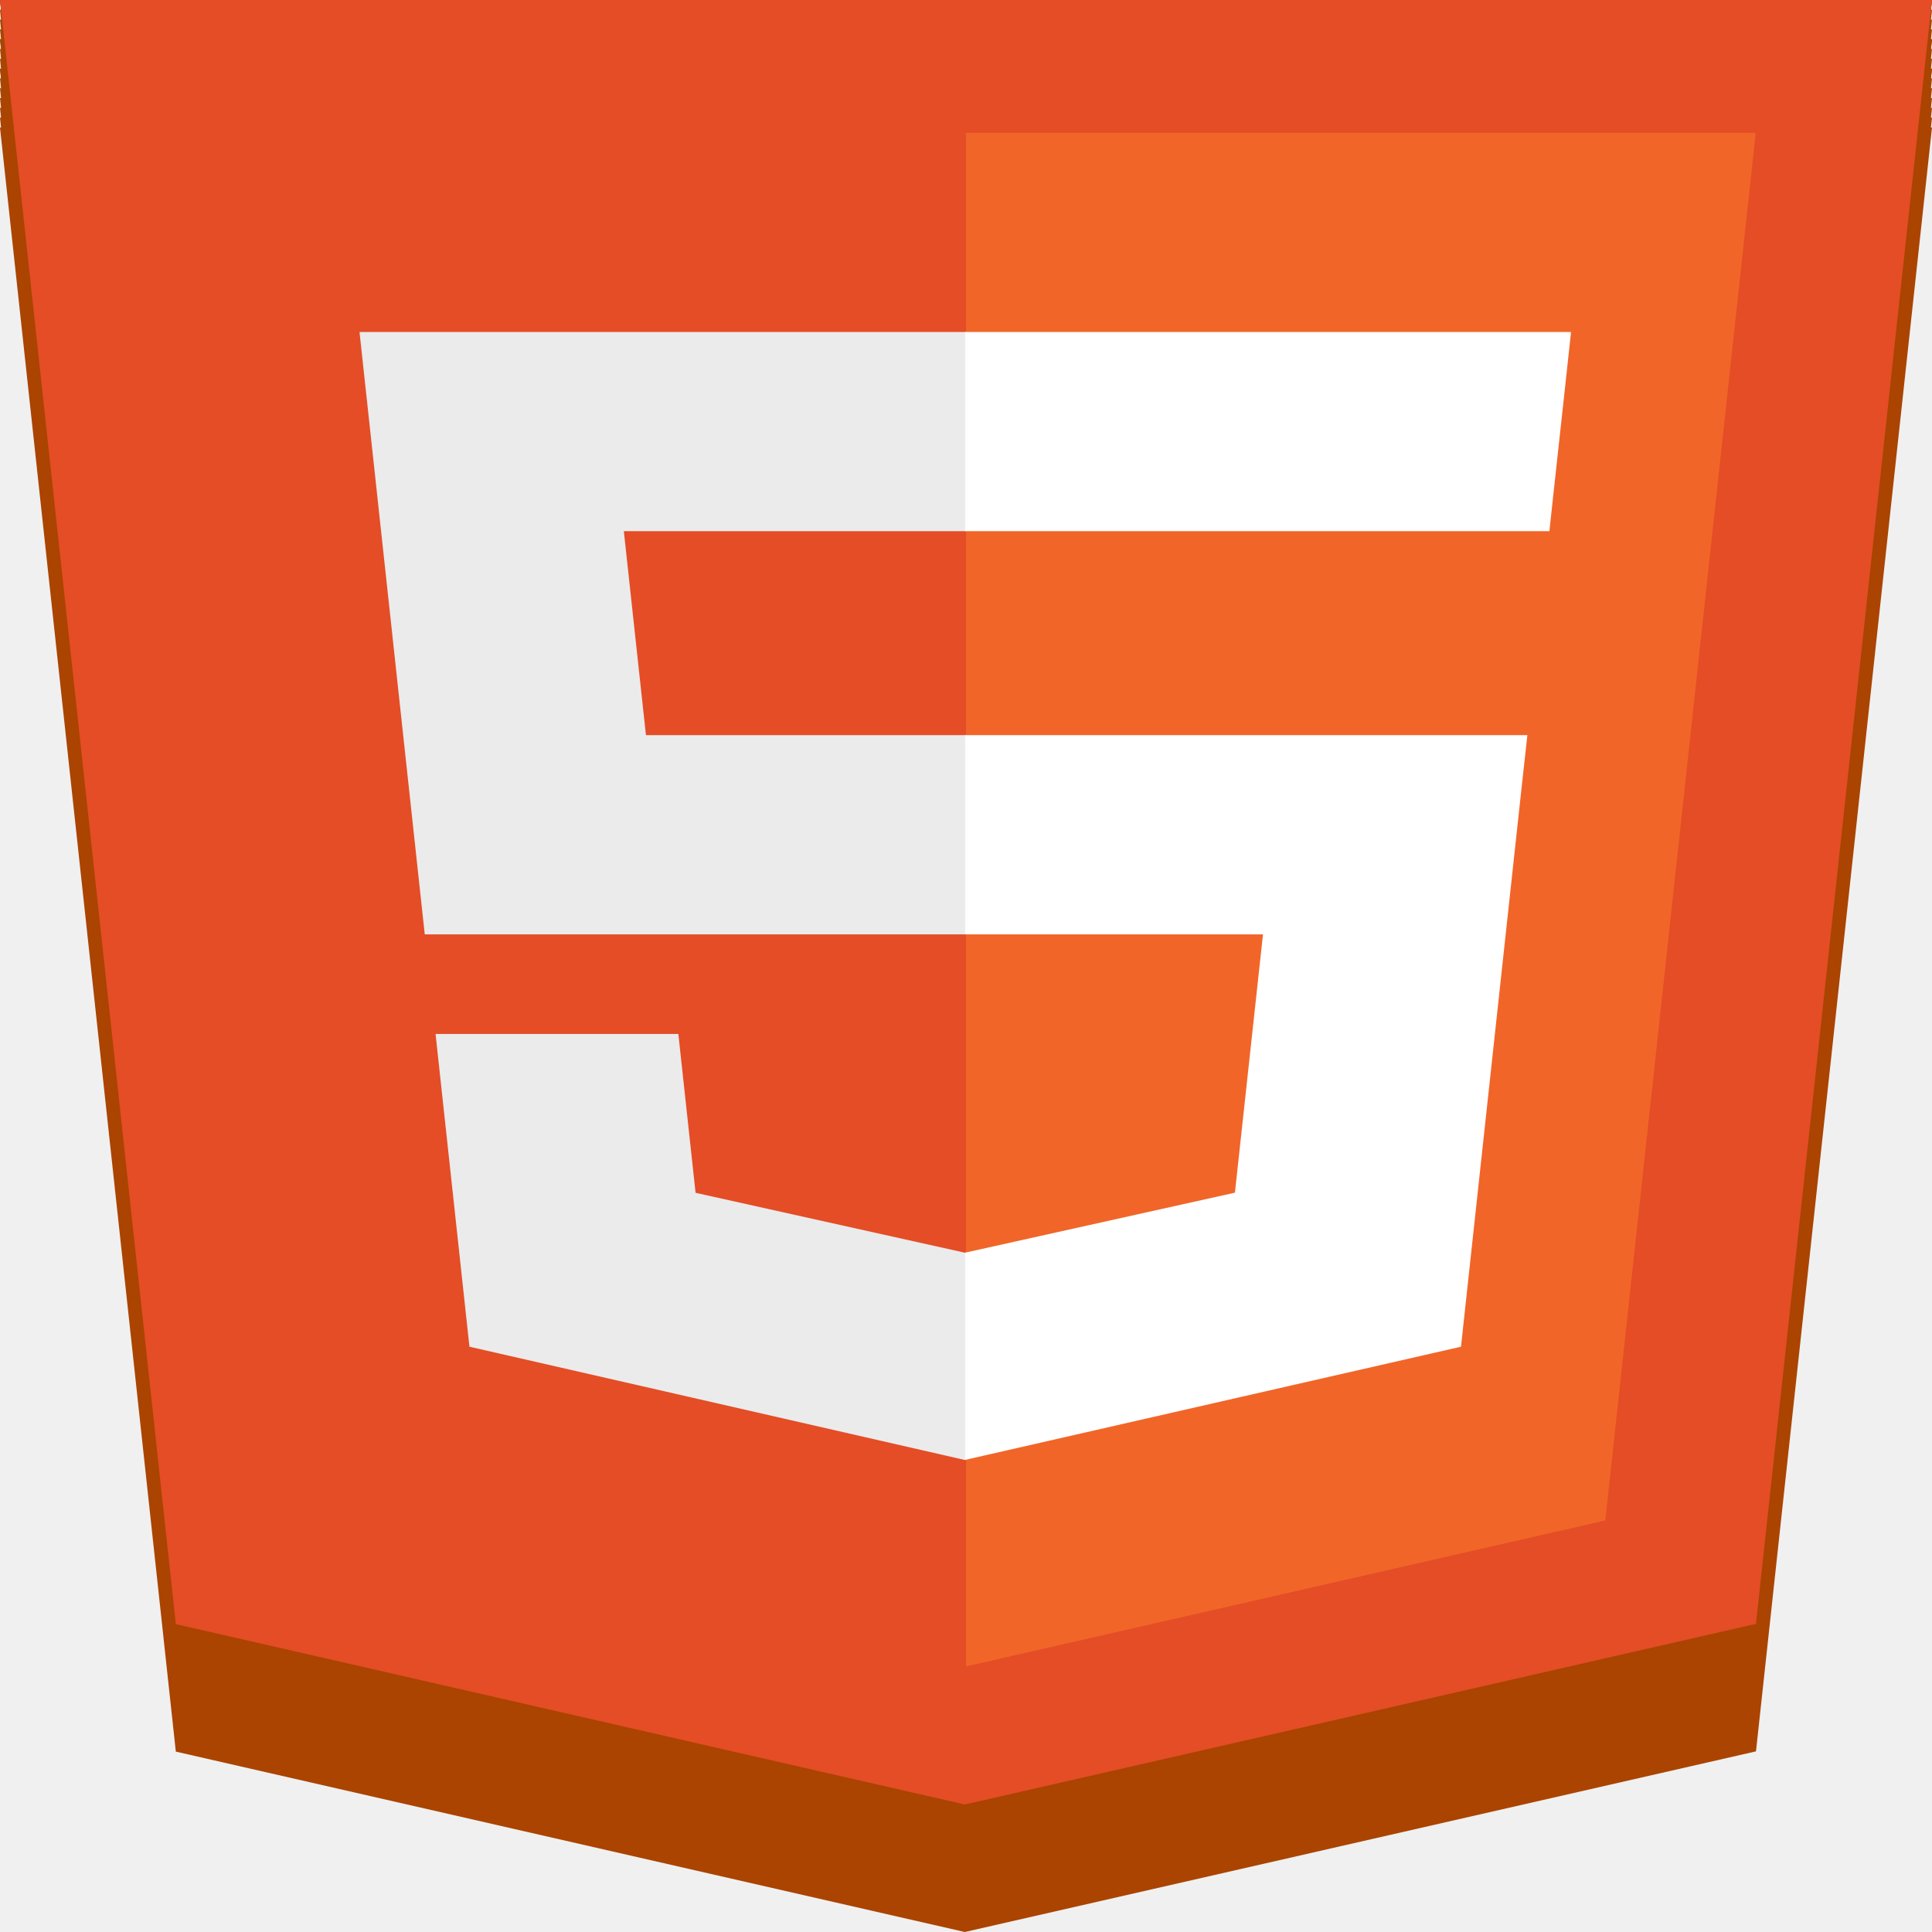
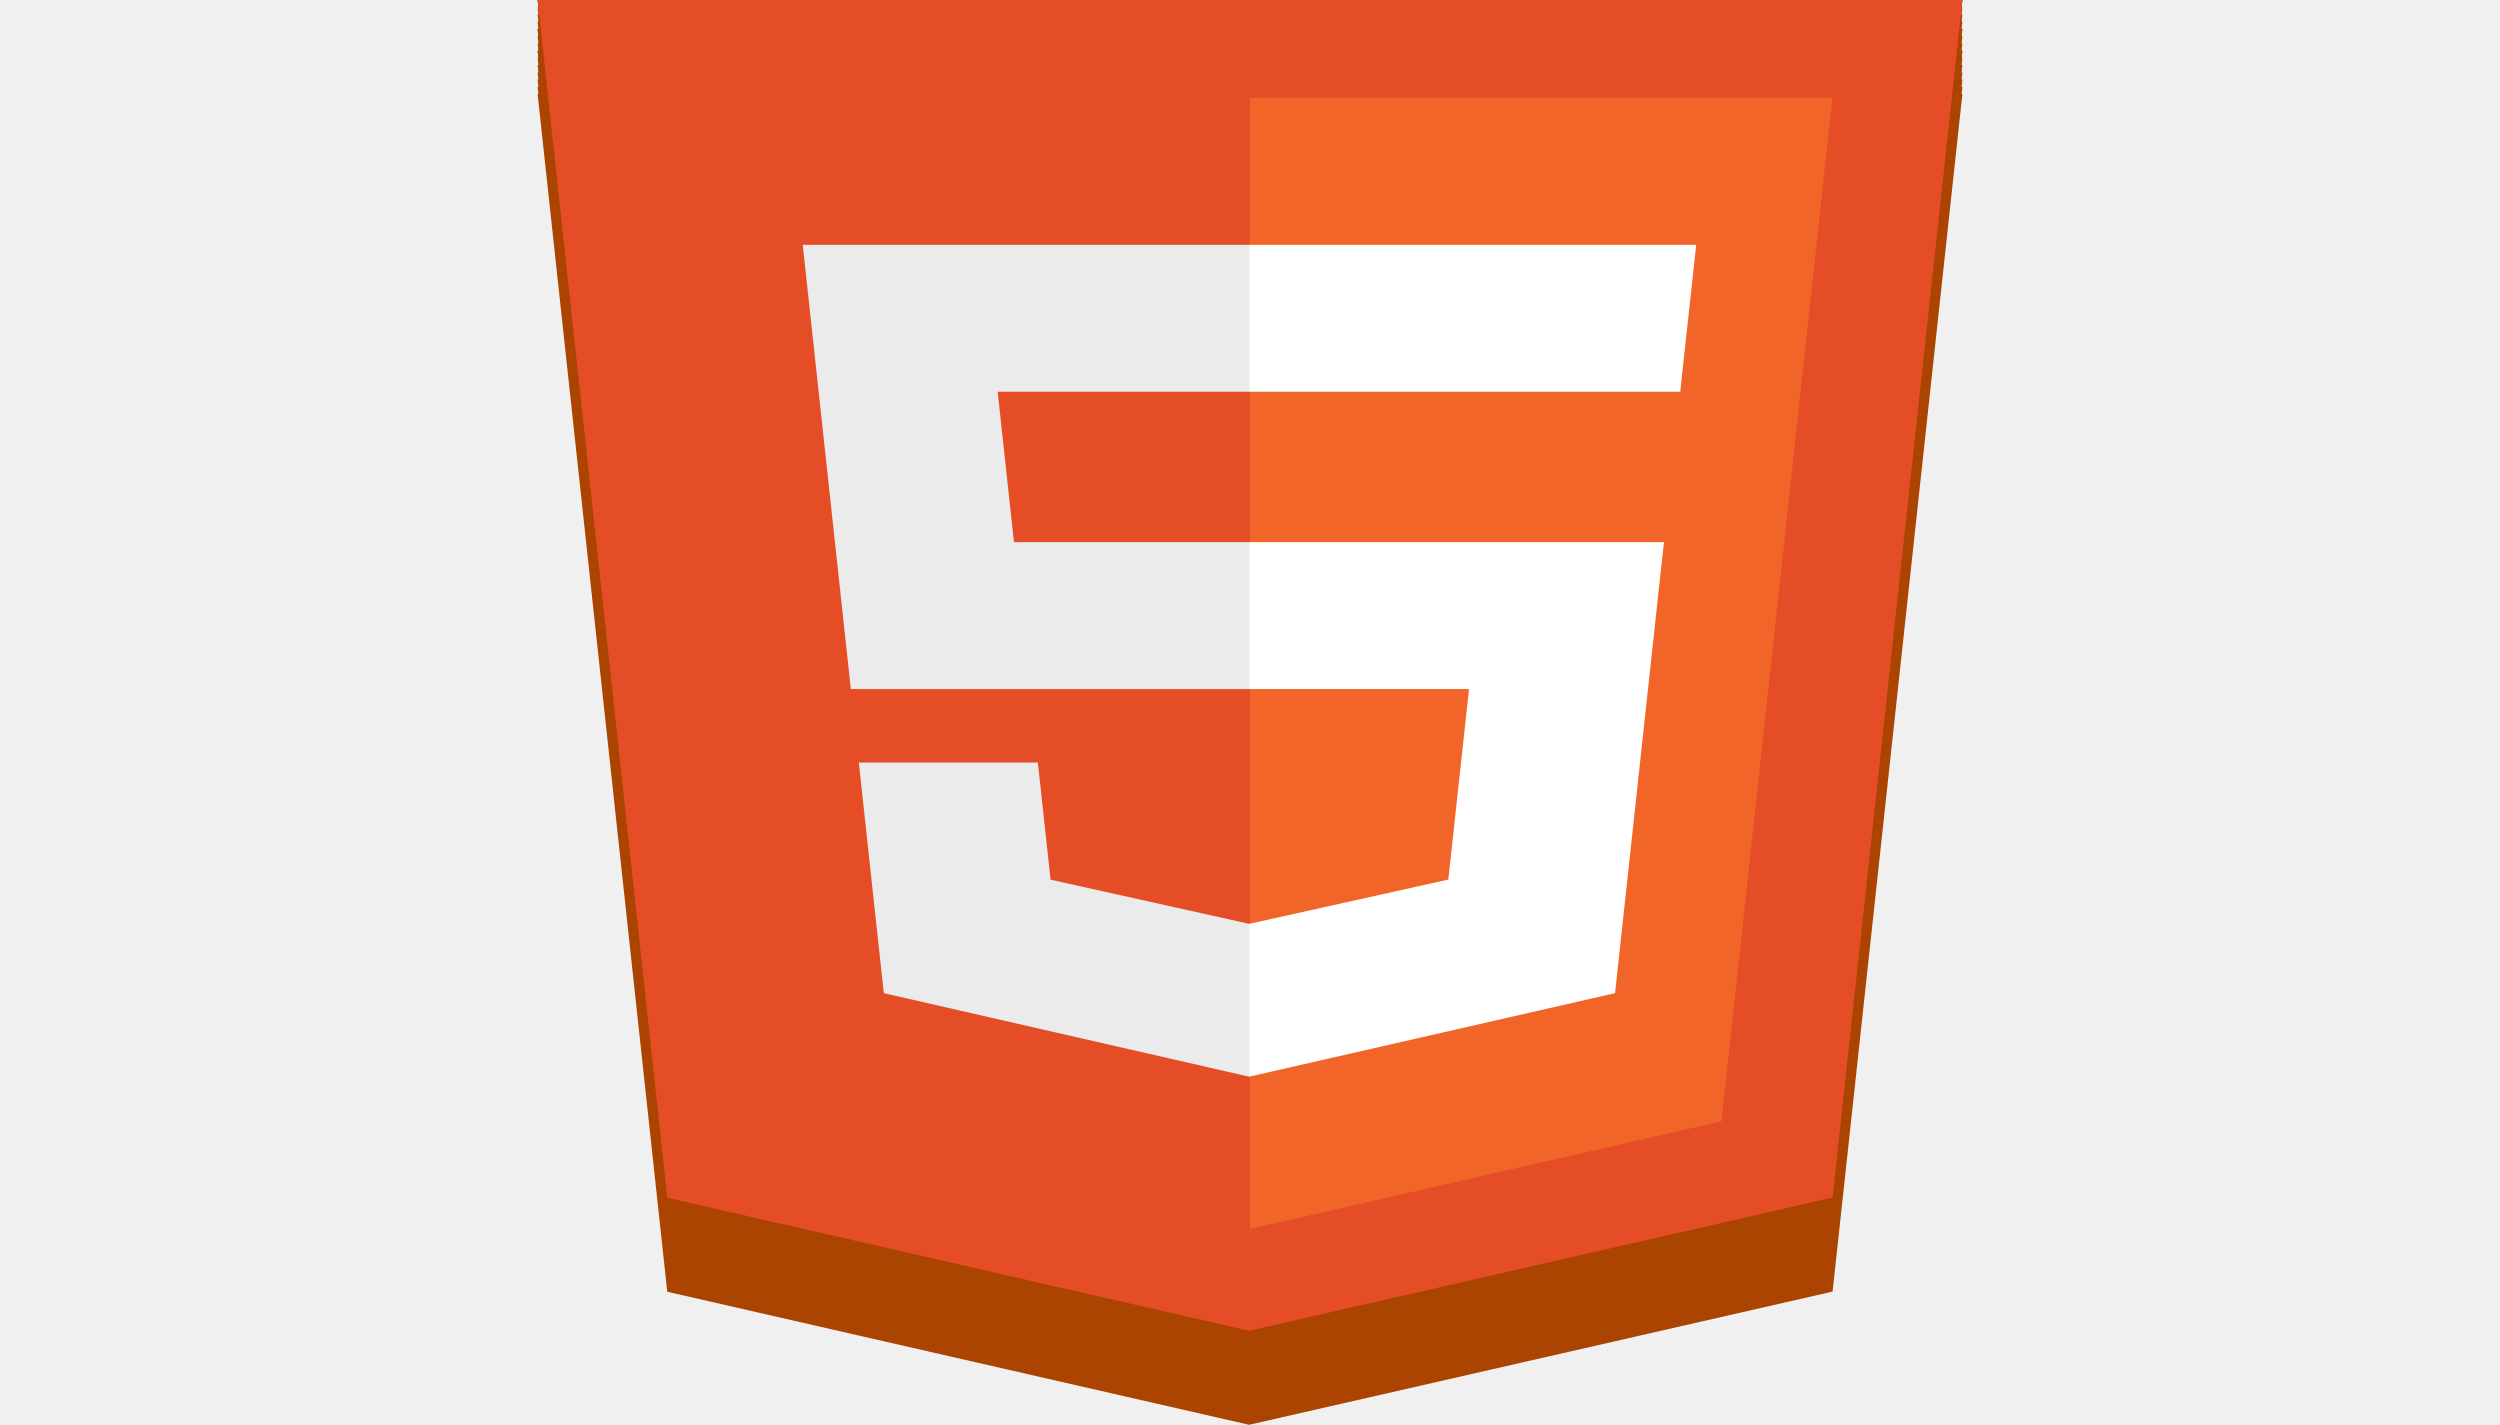
- <svg xmlns="http://www.w3.org/2000/svg" version="1.1" id="svg2" height="512" width="512">
+ <svg xmlns="http://www.w3.org/2000/svg" version="1.1" id="svg2" height="485" width="851">
  <defs id="defs4">
    </defs>
-   <g id="layer1" transform="translate(0,-540.3622)">
+   <g id="layer1" transform="translate(0,-567.3622)">
    <g id="g3053" transform="matrix(2.218669,0,0,2.218669,257.8571,793.4286)" style="fill:#ffffff;stroke:none" />
    <g id="g4011" transform="matrix(6.939124,0,0,6.939124,256.1405,791.4224)" style="fill:#ffffff;stroke:none" />
-     <g transform="translate(0,540.3622)" id="g3112">
+     <g transform="matrix(0.9472656,0,0,0.9472656,183,567.3622)" id="g3112">
      <g id="g4243" transform="matrix(1.411503,0,0,1.299525,0,-22.1047)">
        <g style="fill:#aa4400" id="g3343">
          <g style="fill:#aa4400" id="g2838" transform="matrix(1,0,0,0.8945262,-74.633,-46.99739)">
-             <polygon id="polygon6" points="74.633,100.62 437.367,100.62 404.321,470.819 255.778,512 107.644,470.877 " style="fill:#aa4400" />
+             <polygon id="polygon6" points="255.778,512 107.644,470.877 74.633,100.62 437.367,100.62 404.321,470.819 " style="fill:#aa4400" />
            <polygon id="polygon8" points="256,480.523 376.03,447.246 404.27,130.894 256,130.894 " style="fill:#aa4400" />
-             <polygon id="polygon10" points="142.132,176.305 143.219,188.488 154.38,313.627 256,313.627 256,268.217 195.91,268.217 191.76,221.716 256,221.716 256,176.305 255.843,176.305 " style="fill:#aa4400" />
-             <polygon id="polygon12" points="256,386.153 255.801,386.206 205.227,372.55 201.994,336.333 177.419,336.333 156.409,336.333 162.771,407.634 255.791,433.457 256,433.399 " style="fill:#aa4400" />
-             <polygon id="polygon22" points="306.49,372.521 255.843,386.191 255.843,433.435 348.937,407.634 349.62,399.962 360.291,280.411 361.399,268.217 349.162,268.217 255.843,268.217 255.843,313.627 311.761,313.627 " style="fill:#aa4400" />
-             <polygon id="polygon24" points="365.531,221.716 366.442,211.509 368.511,188.488 369.597,176.305 255.843,176.305 255.843,204.509 255.843,221.605 255.843,221.716 365.385,221.716 365.385,221.716 " style="fill:#aa4400" />
+             <polygon id="polygon10" points="256,176.305 255.843,176.305 142.132,176.305 143.219,188.488 154.38,313.627 256,313.627 256,268.217 195.91,268.217 191.76,221.716 256,221.716 " style="fill:#aa4400" />
+             <polygon id="polygon12" points="256,433.399 256,386.153 255.801,386.206 205.227,372.55 201.994,336.333 177.419,336.333 156.409,336.333 162.771,407.634 255.791,433.457 " style="fill:#aa4400" />
+             <polygon id="polygon22" points="255.843,268.217 255.843,313.627 311.761,313.627 306.49,372.521 255.843,386.191 255.843,433.435 348.937,407.634 349.62,399.962 360.291,280.411 361.399,268.217 349.162,268.217 " style="fill:#aa4400" />
+             <polygon id="polygon24" points="365.385,221.716 365.385,221.716 365.531,221.716 366.442,211.509 368.511,188.488 369.597,176.305 255.843,176.305 255.843,204.509 255.843,221.605 255.843,221.716 " style="fill:#aa4400" />
          </g>
          <g style="fill:#aa4400" transform="matrix(1,0,0,0.8945262,-74.633,-48.99739)" id="g2846">
-             <polygon style="fill:#aa4400" points="437.367,100.62 404.321,470.819 255.778,512 107.644,470.877 74.633,100.62 " id="polygon2848" />
+             <polygon style="fill:#aa4400" points="107.644,470.877 74.633,100.62 437.367,100.62 404.321,470.819 255.778,512 " id="polygon2848" />
            <polygon style="fill:#aa4400" points="376.03,447.246 404.27,130.894 256,130.894 256,480.523 " id="polygon2850" />
-             <polygon style="fill:#aa4400" points="143.219,188.488 154.38,313.627 256,313.627 256,268.217 195.91,268.217 191.76,221.716 256,221.716 256,176.305 255.843,176.305 142.132,176.305 " id="polygon2852" />
-             <polygon style="fill:#aa4400" points="255.801,386.206 205.227,372.55 201.994,336.333 177.419,336.333 156.409,336.333 162.771,407.634 255.791,433.457 256,433.399 256,386.153 " id="polygon2854" />
-             <polygon style="fill:#aa4400" points="255.843,386.191 255.843,433.435 348.937,407.634 349.62,399.962 360.291,280.411 361.399,268.217 349.162,268.217 255.843,268.217 255.843,313.627 311.761,313.627 306.49,372.521 " id="polygon2856" />
-             <polygon style="fill:#aa4400" points="366.442,211.509 368.511,188.488 369.597,176.305 255.843,176.305 255.843,204.509 255.843,221.605 255.843,221.716 365.385,221.716 365.385,221.716 365.531,221.716 " id="polygon2858" />
+             <polygon style="fill:#aa4400" points="255.843,176.305 142.132,176.305 143.219,188.488 154.38,313.627 256,313.627 256,268.217 195.91,268.217 191.76,221.716 256,221.716 256,176.305 " id="polygon2852" />
+             <polygon style="fill:#aa4400" points="256,386.153 255.801,386.206 205.227,372.55 201.994,336.333 177.419,336.333 156.409,336.333 162.771,407.634 255.791,433.457 256,433.399 " id="polygon2854" />
+             <polygon style="fill:#aa4400" points="255.843,313.627 311.761,313.627 306.49,372.521 255.843,386.191 255.843,433.435 348.937,407.634 349.62,399.962 360.291,280.411 361.399,268.217 349.162,268.217 255.843,268.217 " id="polygon2856" />
+             <polygon style="fill:#aa4400" points="365.385,221.716 365.531,221.716 366.442,211.509 368.511,188.488 369.597,176.305 255.843,176.305 255.843,204.509 255.843,221.605 255.843,221.716 365.385,221.716 " id="polygon2858" />
          </g>
          <g style="fill:#aa4400" id="g2860" transform="matrix(1,0,0,0.8945262,-74.633,-50.99739)">
-             <polygon id="polygon2862" points="404.321,470.819 255.778,512 107.644,470.877 74.633,100.62 437.367,100.62 " style="fill:#aa4400" />
+             <polygon id="polygon2862" points="74.633,100.62 437.367,100.62 404.321,470.819 255.778,512 107.644,470.877 " style="fill:#aa4400" />
            <polygon id="polygon2864" points="404.27,130.894 256,130.894 256,480.523 376.03,447.246 " style="fill:#aa4400" />
-             <polygon id="polygon2866" points="154.38,313.627 256,313.627 256,268.217 195.91,268.217 191.76,221.716 256,221.716 256,176.305 255.843,176.305 142.132,176.305 143.219,188.488 " style="fill:#aa4400" />
-             <polygon id="polygon2868" points="205.227,372.55 201.994,336.333 177.419,336.333 156.409,336.333 162.771,407.634 255.791,433.457 256,433.399 256,386.153 255.801,386.206 " style="fill:#aa4400" />
-             <polygon id="polygon2870" points="255.843,433.435 348.937,407.634 349.62,399.962 360.291,280.411 361.399,268.217 349.162,268.217 255.843,268.217 255.843,313.627 311.761,313.627 306.49,372.521 255.843,386.191 " style="fill:#aa4400" />
-             <polygon id="polygon2872" points="368.511,188.488 369.597,176.305 255.843,176.305 255.843,204.509 255.843,221.605 255.843,221.716 365.385,221.716 365.385,221.716 365.531,221.716 366.442,211.509 " style="fill:#aa4400" />
+             <polygon id="polygon2866" points="142.132,176.305 143.219,188.488 154.38,313.627 256,313.627 256,268.217 195.91,268.217 191.76,221.716 256,221.716 256,176.305 255.843,176.305 " style="fill:#aa4400" />
+             <polygon id="polygon2868" points="255.801,386.206 205.227,372.55 201.994,336.333 177.419,336.333 156.409,336.333 162.771,407.634 255.791,433.457 256,433.399 256,386.153 " style="fill:#aa4400" />
+             <polygon id="polygon2870" points="311.761,313.627 306.49,372.521 255.843,386.191 255.843,433.435 348.937,407.634 349.62,399.962 360.291,280.411 361.399,268.217 349.162,268.217 255.843,268.217 255.843,313.627 " style="fill:#aa4400" />
+             <polygon id="polygon2872" points="365.531,221.716 366.442,211.509 368.511,188.488 369.597,176.305 255.843,176.305 255.843,204.509 255.843,221.605 255.843,221.716 365.385,221.716 365.385,221.716 " style="fill:#aa4400" />
          </g>
          <g style="fill:#aa4400" transform="matrix(1,0,0,0.8945262,-74.633,-52.99739)" id="g2874">
-             <polygon style="fill:#aa4400" points="255.778,512 107.644,470.877 74.633,100.62 437.367,100.62 404.321,470.819 " id="polygon2876" />
+             <polygon style="fill:#aa4400" points="437.367,100.62 404.321,470.819 255.778,512 107.644,470.877 74.633,100.62 " id="polygon2876" />
            <polygon style="fill:#aa4400" points="256,130.894 256,480.523 376.03,447.246 404.27,130.894 " id="polygon2878" />
-             <polygon style="fill:#aa4400" points="256,313.627 256,268.217 195.91,268.217 191.76,221.716 256,221.716 256,176.305 255.843,176.305 142.132,176.305 143.219,188.488 154.38,313.627 " id="polygon2880" />
-             <polygon style="fill:#aa4400" points="201.994,336.333 177.419,336.333 156.409,336.333 162.771,407.634 255.791,433.457 256,433.399 256,386.153 255.801,386.206 205.227,372.55 " id="polygon2882" />
-             <polygon style="fill:#aa4400" points="348.937,407.634 349.62,399.962 360.291,280.411 361.399,268.217 349.162,268.217 255.843,268.217 255.843,313.627 311.761,313.627 306.49,372.521 255.843,386.191 255.843,433.435 " id="polygon2884" />
-             <polygon style="fill:#aa4400" points="369.597,176.305 255.843,176.305 255.843,204.509 255.843,221.605 255.843,221.716 365.385,221.716 365.385,221.716 365.531,221.716 366.442,211.509 368.511,188.488 " id="polygon2886" />
+             <polygon style="fill:#aa4400" points="143.219,188.488 154.38,313.627 256,313.627 256,268.217 195.91,268.217 191.76,221.716 256,221.716 256,176.305 255.843,176.305 142.132,176.305 " id="polygon2880" />
+             <polygon style="fill:#aa4400" points="205.227,372.55 201.994,336.333 177.419,336.333 156.409,336.333 162.771,407.634 255.791,433.457 256,433.399 256,386.153 255.801,386.206 " id="polygon2882" />
+             <polygon style="fill:#aa4400" points="306.49,372.521 255.843,386.191 255.843,433.435 348.937,407.634 349.62,399.962 360.291,280.411 361.399,268.217 349.162,268.217 255.843,268.217 255.843,313.627 311.761,313.627 " id="polygon2884" />
+             <polygon style="fill:#aa4400" points="366.442,211.509 368.511,188.488 369.597,176.305 255.843,176.305 255.843,204.509 255.843,221.605 255.843,221.716 365.385,221.716 365.385,221.716 365.531,221.716 " id="polygon2886" />
          </g>
          <g style="fill:#aa4400" id="g2888" transform="matrix(1,0,0,0.8945262,-74.633,-54.99739)">
-             <polygon id="polygon2890" points="107.644,470.877 74.633,100.62 437.367,100.62 404.321,470.819 255.778,512 " style="fill:#aa4400" />
+             <polygon id="polygon2890" points="404.321,470.819 255.778,512 107.644,470.877 74.633,100.62 437.367,100.62 " style="fill:#aa4400" />
            <polygon id="polygon2892" points="256,480.523 376.03,447.246 404.27,130.894 256,130.894 " style="fill:#aa4400" />
-             <polygon id="polygon2894" points="256,268.217 195.91,268.217 191.76,221.716 256,221.716 256,176.305 255.843,176.305 142.132,176.305 143.219,188.488 154.38,313.627 256,313.627 " style="fill:#aa4400" />
-             <polygon id="polygon2896" points="177.419,336.333 156.409,336.333 162.771,407.634 255.791,433.457 256,433.399 256,386.153 255.801,386.206 205.227,372.55 201.994,336.333 " style="fill:#aa4400" />
-             <polygon id="polygon2898" points="349.62,399.962 360.291,280.411 361.399,268.217 349.162,268.217 255.843,268.217 255.843,313.627 311.761,313.627 306.49,372.521 255.843,386.191 255.843,433.435 348.937,407.634 " style="fill:#aa4400" />
-             <polygon id="polygon2900" points="255.843,176.305 255.843,204.509 255.843,221.605 255.843,221.716 365.385,221.716 365.385,221.716 365.531,221.716 366.442,211.509 368.511,188.488 369.597,176.305 " style="fill:#aa4400" />
+             <polygon id="polygon2894" points="154.38,313.627 256,313.627 256,268.217 195.91,268.217 191.76,221.716 256,221.716 256,176.305 255.843,176.305 142.132,176.305 143.219,188.488 " style="fill:#aa4400" />
+             <polygon id="polygon2896" points="201.994,336.333 177.419,336.333 156.409,336.333 162.771,407.634 255.791,433.457 256,433.399 256,386.153 255.801,386.206 205.227,372.55 " style="fill:#aa4400" />
+             <polygon id="polygon2898" points="255.843,386.191 255.843,433.435 348.937,407.634 349.62,399.962 360.291,280.411 361.399,268.217 349.162,268.217 255.843,268.217 255.843,313.627 311.761,313.627 306.49,372.521 " style="fill:#aa4400" />
+             <polygon id="polygon2900" points="368.511,188.488 369.597,176.305 255.843,176.305 255.843,204.509 255.843,221.605 255.843,221.716 365.385,221.716 365.385,221.716 365.531,221.716 366.442,211.509 " style="fill:#aa4400" />
          </g>
          <g style="fill:#aa4400" transform="matrix(1,0,0,0.8945262,-74.633,-56.99739)" id="g2902">
-             <polygon style="fill:#aa4400" points="74.633,100.62 437.367,100.62 404.321,470.819 255.778,512 107.644,470.877 " id="polygon2904" />
+             <polygon style="fill:#aa4400" points="255.778,512 107.644,470.877 74.633,100.62 437.367,100.62 404.321,470.819 " id="polygon2904" />
            <polygon style="fill:#aa4400" points="376.03,447.246 404.27,130.894 256,130.894 256,480.523 " id="polygon2906" />
-             <polygon style="fill:#aa4400" points="195.91,268.217 191.76,221.716 256,221.716 256,176.305 255.843,176.305 142.132,176.305 143.219,188.488 154.38,313.627 256,313.627 256,268.217 " id="polygon2908" />
-             <polygon style="fill:#aa4400" points="156.409,336.333 162.771,407.634 255.791,433.457 256,433.399 256,386.153 255.801,386.206 205.227,372.55 201.994,336.333 177.419,336.333 " id="polygon2910" />
-             <polygon style="fill:#aa4400" points="360.291,280.411 361.399,268.217 349.162,268.217 255.843,268.217 255.843,313.627 311.761,313.627 306.49,372.521 255.843,386.191 255.843,433.435 348.937,407.634 349.62,399.962 " id="polygon2912" />
-             <polygon style="fill:#aa4400" points="255.843,204.509 255.843,221.605 255.843,221.716 365.385,221.716 365.385,221.716 365.531,221.716 366.442,211.509 368.511,188.488 369.597,176.305 255.843,176.305 " id="polygon2914" />
+             <polygon style="fill:#aa4400" points="256,313.627 256,268.217 195.91,268.217 191.76,221.716 256,221.716 256,176.305 255.843,176.305 142.132,176.305 143.219,188.488 154.38,313.627 " id="polygon2908" />
+             <polygon style="fill:#aa4400" points="177.419,336.333 156.409,336.333 162.771,407.634 255.791,433.457 256,433.399 256,386.153 255.801,386.206 205.227,372.55 201.994,336.333 " id="polygon2910" />
+             <polygon style="fill:#aa4400" points="255.843,433.435 348.937,407.634 349.62,399.962 360.291,280.411 361.399,268.217 349.162,268.217 255.843,268.217 255.843,313.627 311.761,313.627 306.49,372.521 255.843,386.191 " id="polygon2912" />
+             <polygon style="fill:#aa4400" points="369.597,176.305 255.843,176.305 255.843,204.509 255.843,221.605 255.843,221.716 365.385,221.716 365.385,221.716 365.531,221.716 366.442,211.509 368.511,188.488 " id="polygon2914" />
          </g>
          <g style="fill:#aa4400" id="g2916" transform="matrix(1,0,0,0.8945262,-74.633,-58.99739)">
-             <polygon id="polygon2918" points="437.367,100.62 404.321,470.819 255.778,512 107.644,470.877 74.633,100.62 " style="fill:#aa4400" />
+             <polygon id="polygon2918" points="107.644,470.877 74.633,100.62 437.367,100.62 404.321,470.819 255.778,512 " style="fill:#aa4400" />
            <polygon id="polygon2920" points="404.27,130.894 256,130.894 256,480.523 376.03,447.246 " style="fill:#aa4400" />
-             <polygon id="polygon2922" points="191.76,221.716 256,221.716 256,176.305 255.843,176.305 142.132,176.305 143.219,188.488 154.38,313.627 256,313.627 256,268.217 195.91,268.217 " style="fill:#aa4400" />
-             <polygon id="polygon2924" points="162.771,407.634 255.791,433.457 256,433.399 256,386.153 255.801,386.206 205.227,372.55 201.994,336.333 177.419,336.333 156.409,336.333 " style="fill:#aa4400" />
-             <polygon id="polygon2926" points="361.399,268.217 349.162,268.217 255.843,268.217 255.843,313.627 311.761,313.627 306.49,372.521 255.843,386.191 255.843,433.435 348.937,407.634 349.62,399.962 360.291,280.411 " style="fill:#aa4400" />
-             <polygon id="polygon2928" points="255.843,221.605 255.843,221.716 365.385,221.716 365.385,221.716 365.531,221.716 366.442,211.509 368.511,188.488 369.597,176.305 255.843,176.305 255.843,204.509 " style="fill:#aa4400" />
+             <polygon id="polygon2922" points="256,268.217 195.91,268.217 191.76,221.716 256,221.716 256,176.305 255.843,176.305 142.132,176.305 143.219,188.488 154.38,313.627 256,313.627 " style="fill:#aa4400" />
+             <polygon id="polygon2924" points="156.409,336.333 162.771,407.634 255.791,433.457 256,433.399 256,386.153 255.801,386.206 205.227,372.55 201.994,336.333 177.419,336.333 " style="fill:#aa4400" />
+             <polygon id="polygon2926" points="348.937,407.634 349.62,399.962 360.291,280.411 361.399,268.217 349.162,268.217 255.843,268.217 255.843,313.627 311.761,313.627 306.49,372.521 255.843,386.191 255.843,433.435 " style="fill:#aa4400" />
+             <polygon id="polygon2928" points="255.843,176.305 255.843,204.509 255.843,221.605 255.843,221.716 365.385,221.716 365.385,221.716 365.531,221.716 366.442,211.509 368.511,188.488 369.597,176.305 " style="fill:#aa4400" />
          </g>
          <g style="fill:#aa4400" transform="matrix(1,0,0,0.8945262,-74.633,-58.99739)" id="g2930">
-             <polygon style="fill:#aa4400" points="437.367,100.62 404.321,470.819 255.778,512 107.644,470.877 74.633,100.62 " id="polygon2932" />
+             <polygon style="fill:#aa4400" points="107.644,470.877 74.633,100.62 437.367,100.62 404.321,470.819 255.778,512 " id="polygon2932" />
            <polygon style="fill:#aa4400" points="404.27,130.894 256,130.894 256,480.523 376.03,447.246 " id="polygon2934" />
-             <polygon style="fill:#aa4400" points="191.76,221.716 256,221.716 256,176.305 255.843,176.305 142.132,176.305 143.219,188.488 154.38,313.627 256,313.627 256,268.217 195.91,268.217 " id="polygon2936" />
-             <polygon style="fill:#aa4400" points="162.771,407.634 255.791,433.457 256,433.399 256,386.153 255.801,386.206 205.227,372.55 201.994,336.333 177.419,336.333 156.409,336.333 " id="polygon2938" />
-             <polygon style="fill:#aa4400" points="361.399,268.217 349.162,268.217 255.843,268.217 255.843,313.627 311.761,313.627 306.49,372.521 255.843,386.191 255.843,433.435 348.937,407.634 349.62,399.962 360.291,280.411 " id="polygon2940" />
-             <polygon style="fill:#aa4400" points="255.843,221.605 255.843,221.716 365.385,221.716 365.385,221.716 365.531,221.716 366.442,211.509 368.511,188.488 369.597,176.305 255.843,176.305 255.843,204.509 " id="polygon2942" />
+             <polygon style="fill:#aa4400" points="256,268.217 195.91,268.217 191.76,221.716 256,221.716 256,176.305 255.843,176.305 142.132,176.305 143.219,188.488 154.38,313.627 256,313.627 " id="polygon2936" />
+             <polygon style="fill:#aa4400" points="156.409,336.333 162.771,407.634 255.791,433.457 256,433.399 256,386.153 255.801,386.206 205.227,372.55 201.994,336.333 177.419,336.333 " id="polygon2938" />
+             <polygon style="fill:#aa4400" points="348.937,407.634 349.62,399.962 360.291,280.411 361.399,268.217 349.162,268.217 255.843,268.217 255.843,313.627 311.761,313.627 306.49,372.521 255.843,386.191 255.843,433.435 " id="polygon2940" />
+             <polygon style="fill:#aa4400" points="255.843,176.305 255.843,204.509 255.843,221.605 255.843,221.716 365.385,221.716 365.385,221.716 365.531,221.716 366.442,211.509 368.511,188.488 369.597,176.305 " id="polygon2942" />
          </g>
          <g style="fill:#aa4400" id="g2944" transform="matrix(1,0,0,0.8945262,-74.633,-60.99739)">
-             <polygon id="polygon2946" points="404.321,470.819 255.778,512 107.644,470.877 74.633,100.62 437.367,100.62 " style="fill:#aa4400" />
+             <polygon id="polygon2946" points="74.633,100.62 437.367,100.62 404.321,470.819 255.778,512 107.644,470.877 " style="fill:#aa4400" />
            <polygon id="polygon2948" points="256,130.894 256,480.523 376.03,447.246 404.27,130.894 " style="fill:#aa4400" />
-             <polygon id="polygon2950" points="256,221.716 256,176.305 255.843,176.305 142.132,176.305 143.219,188.488 154.38,313.627 256,313.627 256,268.217 195.91,268.217 191.76,221.716 " style="fill:#aa4400" />
-             <polygon id="polygon2952" points="255.791,433.457 256,433.399 256,386.153 255.801,386.206 205.227,372.55 201.994,336.333 177.419,336.333 156.409,336.333 162.771,407.634 " style="fill:#aa4400" />
-             <polygon id="polygon2954" points="349.162,268.217 255.843,268.217 255.843,313.627 311.761,313.627 306.49,372.521 255.843,386.191 255.843,433.435 348.937,407.634 349.62,399.962 360.291,280.411 361.399,268.217 " style="fill:#aa4400" />
-             <polygon id="polygon2956" points="255.843,221.716 365.385,221.716 365.385,221.716 365.531,221.716 366.442,211.509 368.511,188.488 369.597,176.305 255.843,176.305 255.843,204.509 255.843,221.605 " style="fill:#aa4400" />
+             <polygon id="polygon2950" points="195.91,268.217 191.76,221.716 256,221.716 256,176.305 255.843,176.305 142.132,176.305 143.219,188.488 154.38,313.627 256,313.627 256,268.217 " style="fill:#aa4400" />
+             <polygon id="polygon2952" points="162.771,407.634 255.791,433.457 256,433.399 256,386.153 255.801,386.206 205.227,372.55 201.994,336.333 177.419,336.333 156.409,336.333 " style="fill:#aa4400" />
+             <polygon id="polygon2954" points="349.62,399.962 360.291,280.411 361.399,268.217 349.162,268.217 255.843,268.217 255.843,313.627 311.761,313.627 306.49,372.521 255.843,386.191 255.843,433.435 348.937,407.634 " style="fill:#aa4400" />
+             <polygon id="polygon2956" points="255.843,204.509 255.843,221.605 255.843,221.716 365.385,221.716 365.385,221.716 365.531,221.716 366.442,211.509 368.511,188.488 369.597,176.305 255.843,176.305 " style="fill:#aa4400" />
          </g>
          <g style="fill:#aa4400" transform="matrix(1,0,0,0.8945262,-74.633,-62.99739)" id="g2958">
-             <polygon style="fill:#aa4400" points="255.778,512 107.644,470.877 74.633,100.62 437.367,100.62 404.321,470.819 " id="polygon2960" />
+             <polygon style="fill:#aa4400" points="437.367,100.62 404.321,470.819 255.778,512 107.644,470.877 74.633,100.62 " id="polygon2960" />
            <polygon style="fill:#aa4400" points="256,480.523 376.03,447.246 404.27,130.894 256,130.894 " id="polygon2962" />
-             <polygon style="fill:#aa4400" points="256,176.305 255.843,176.305 142.132,176.305 143.219,188.488 154.38,313.627 256,313.627 256,268.217 195.91,268.217 191.76,221.716 256,221.716 " id="polygon2964" />
-             <polygon style="fill:#aa4400" points="256,433.399 256,386.153 255.801,386.206 205.227,372.55 201.994,336.333 177.419,336.333 156.409,336.333 162.771,407.634 255.791,433.457 " id="polygon2966" />
-             <polygon style="fill:#aa4400" points="255.843,268.217 255.843,313.627 311.761,313.627 306.49,372.521 255.843,386.191 255.843,433.435 348.937,407.634 349.62,399.962 360.291,280.411 361.399,268.217 349.162,268.217 " id="polygon2968" />
-             <polygon style="fill:#aa4400" points="365.385,221.716 365.385,221.716 365.531,221.716 366.442,211.509 368.511,188.488 369.597,176.305 255.843,176.305 255.843,204.509 255.843,221.605 255.843,221.716 " id="polygon2970" />
+             <polygon style="fill:#aa4400" points="191.76,221.716 256,221.716 256,176.305 255.843,176.305 142.132,176.305 143.219,188.488 154.38,313.627 256,313.627 256,268.217 195.91,268.217 " id="polygon2964" />
+             <polygon style="fill:#aa4400" points="255.791,433.457 256,433.399 256,386.153 255.801,386.206 205.227,372.55 201.994,336.333 177.419,336.333 156.409,336.333 162.771,407.634 " id="polygon2966" />
+             <polygon style="fill:#aa4400" points="360.291,280.411 361.399,268.217 349.162,268.217 255.843,268.217 255.843,313.627 311.761,313.627 306.49,372.521 255.843,386.191 255.843,433.435 348.937,407.634 349.62,399.962 " id="polygon2968" />
+             <polygon style="fill:#aa4400" points="255.843,221.605 255.843,221.716 365.385,221.716 365.385,221.716 365.531,221.716 366.442,211.509 368.511,188.488 369.597,176.305 255.843,176.305 255.843,204.509 " id="polygon2970" />
          </g>
          <g style="fill:#aa4400" id="g2972" transform="matrix(1,0,0,0.8945262,-74.633,-64.99739)">
-             <polygon id="polygon2974" points="107.644,470.877 74.633,100.62 437.367,100.62 404.321,470.819 255.778,512 " style="fill:#aa4400" />
+             <polygon id="polygon2974" points="404.321,470.819 255.778,512 107.644,470.877 74.633,100.62 437.367,100.62 " style="fill:#aa4400" />
            <polygon id="polygon2976" points="376.03,447.246 404.27,130.894 256,130.894 256,480.523 " style="fill:#aa4400" />
-             <polygon id="polygon2978" points="255.843,176.305 142.132,176.305 143.219,188.488 154.38,313.627 256,313.627 256,268.217 195.91,268.217 191.76,221.716 256,221.716 256,176.305 " style="fill:#aa4400" />
-             <polygon id="polygon2980" points="256,386.153 255.801,386.206 205.227,372.55 201.994,336.333 177.419,336.333 156.409,336.333 162.771,407.634 255.791,433.457 256,433.399 " style="fill:#aa4400" />
-             <polygon id="polygon2982" points="255.843,313.627 311.761,313.627 306.49,372.521 255.843,386.191 255.843,433.435 348.937,407.634 349.62,399.962 360.291,280.411 361.399,268.217 349.162,268.217 255.843,268.217 " style="fill:#aa4400" />
-             <polygon id="polygon2984" points="365.385,221.716 365.531,221.716 366.442,211.509 368.511,188.488 369.597,176.305 255.843,176.305 255.843,204.509 255.843,221.605 255.843,221.716 365.385,221.716 " style="fill:#aa4400" />
+             <polygon id="polygon2978" points="256,221.716 256,176.305 255.843,176.305 142.132,176.305 143.219,188.488 154.38,313.627 256,313.627 256,268.217 195.91,268.217 191.76,221.716 " style="fill:#aa4400" />
+             <polygon id="polygon2980" points="256,433.399 256,386.153 255.801,386.206 205.227,372.55 201.994,336.333 177.419,336.333 156.409,336.333 162.771,407.634 255.791,433.457 " style="fill:#aa4400" />
+             <polygon id="polygon2982" points="361.399,268.217 349.162,268.217 255.843,268.217 255.843,313.627 311.761,313.627 306.49,372.521 255.843,386.191 255.843,433.435 348.937,407.634 349.62,399.962 360.291,280.411 " style="fill:#aa4400" />
+             <polygon id="polygon2984" points="255.843,221.716 365.385,221.716 365.385,221.716 365.531,221.716 366.442,211.509 368.511,188.488 369.597,176.305 255.843,176.305 255.843,204.509 255.843,221.605 " style="fill:#aa4400" />
          </g>
          <g style="fill:#aa4400" transform="matrix(1,0,0,0.8945262,-74.633,-64.99739)" id="g2986">
-             <polygon style="fill:#aa4400" points="107.644,470.877 74.633,100.62 437.367,100.62 404.321,470.819 255.778,512 " id="polygon2988" />
+             <polygon style="fill:#aa4400" points="404.321,470.819 255.778,512 107.644,470.877 74.633,100.62 437.367,100.62 " id="polygon2988" />
            <polygon style="fill:#aa4400" points="376.03,447.246 404.27,130.894 256,130.894 256,480.523 " id="polygon2990" />
-             <polygon style="fill:#aa4400" points="255.843,176.305 142.132,176.305 143.219,188.488 154.38,313.627 256,313.627 256,268.217 195.91,268.217 191.76,221.716 256,221.716 256,176.305 " id="polygon2992" />
-             <polygon style="fill:#aa4400" points="256,386.153 255.801,386.206 205.227,372.55 201.994,336.333 177.419,336.333 156.409,336.333 162.771,407.634 255.791,433.457 256,433.399 " id="polygon2994" />
-             <polygon style="fill:#aa4400" points="255.843,313.627 311.761,313.627 306.49,372.521 255.843,386.191 255.843,433.435 348.937,407.634 349.62,399.962 360.291,280.411 361.399,268.217 349.162,268.217 255.843,268.217 " id="polygon2996" />
-             <polygon style="fill:#aa4400" points="365.385,221.716 365.531,221.716 366.442,211.509 368.511,188.488 369.597,176.305 255.843,176.305 255.843,204.509 255.843,221.605 255.843,221.716 365.385,221.716 " id="polygon2998" />
+             <polygon style="fill:#aa4400" points="256,221.716 256,176.305 255.843,176.305 142.132,176.305 143.219,188.488 154.38,313.627 256,313.627 256,268.217 195.91,268.217 191.76,221.716 " id="polygon2992" />
+             <polygon style="fill:#aa4400" points="256,433.399 256,386.153 255.801,386.206 205.227,372.55 201.994,336.333 177.419,336.333 156.409,336.333 162.771,407.634 255.791,433.457 " id="polygon2994" />
+             <polygon style="fill:#aa4400" points="361.399,268.217 349.162,268.217 255.843,268.217 255.843,313.627 311.761,313.627 306.49,372.521 255.843,386.191 255.843,433.435 348.937,407.634 349.62,399.962 360.291,280.411 " id="polygon2996" />
+             <polygon style="fill:#aa4400" points="255.843,221.716 365.385,221.716 365.385,221.716 365.531,221.716 366.442,211.509 368.511,188.488 369.597,176.305 255.843,176.305 255.843,204.509 255.843,221.605 " id="polygon2998" />
          </g>
          <g style="fill:#aa4400" id="g3000" transform="matrix(1,0,0,0.8945262,-74.633,-66.99739)">
-             <polygon id="polygon3002" points="74.633,100.62 437.367,100.62 404.321,470.819 255.778,512 107.644,470.877 " style="fill:#aa4400" />
+             <polygon id="polygon3002" points="255.778,512 107.644,470.877 74.633,100.62 437.367,100.62 404.321,470.819 " style="fill:#aa4400" />
            <polygon id="polygon3004" points="404.27,130.894 256,130.894 256,480.523 376.03,447.246 " style="fill:#aa4400" />
-             <polygon id="polygon3006" points="142.132,176.305 143.219,188.488 154.38,313.627 256,313.627 256,268.217 195.91,268.217 191.76,221.716 256,221.716 256,176.305 255.843,176.305 " style="fill:#aa4400" />
-             <polygon id="polygon3008" points="255.801,386.206 205.227,372.55 201.994,336.333 177.419,336.333 156.409,336.333 162.771,407.634 255.791,433.457 256,433.399 256,386.153 " style="fill:#aa4400" />
-             <polygon id="polygon3010" points="311.761,313.627 306.49,372.521 255.843,386.191 255.843,433.435 348.937,407.634 349.62,399.962 360.291,280.411 361.399,268.217 349.162,268.217 255.843,268.217 255.843,313.627 " style="fill:#aa4400" />
-             <polygon id="polygon3012" points="365.531,221.716 366.442,211.509 368.511,188.488 369.597,176.305 255.843,176.305 255.843,204.509 255.843,221.605 255.843,221.716 365.385,221.716 365.385,221.716 " style="fill:#aa4400" />
+             <polygon id="polygon3006" points="256,176.305 255.843,176.305 142.132,176.305 143.219,188.488 154.38,313.627 256,313.627 256,268.217 195.91,268.217 191.76,221.716 256,221.716 " style="fill:#aa4400" />
+             <polygon id="polygon3008" points="256,386.153 255.801,386.206 205.227,372.55 201.994,336.333 177.419,336.333 156.409,336.333 162.771,407.634 255.791,433.457 256,433.399 " style="fill:#aa4400" />
+             <polygon id="polygon3010" points="349.162,268.217 255.843,268.217 255.843,313.627 311.761,313.627 306.49,372.521 255.843,386.191 255.843,433.435 348.937,407.634 349.62,399.962 360.291,280.411 361.399,268.217 " style="fill:#aa4400" />
+             <polygon id="polygon3012" points="365.385,221.716 365.385,221.716 365.531,221.716 366.442,211.509 368.511,188.488 369.597,176.305 255.843,176.305 255.843,204.509 255.843,221.605 255.843,221.716 " style="fill:#aa4400" />
          </g>
          <g style="fill:#aa4400" transform="matrix(1,0,0,0.8945262,-74.633,-68.99739)" id="g3014">
-             <polygon style="fill:#aa4400" points="437.367,100.62 404.321,470.819 255.778,512 107.644,470.877 74.633,100.62 " id="polygon3016" />
+             <polygon style="fill:#aa4400" points="107.644,470.877 74.633,100.62 437.367,100.62 404.321,470.819 255.778,512 " id="polygon3016" />
            <polygon style="fill:#aa4400" points="256,130.894 256,480.523 376.03,447.246 404.27,130.894 " id="polygon3018" />
-             <polygon style="fill:#aa4400" points="143.219,188.488 154.38,313.627 256,313.627 256,268.217 195.91,268.217 191.76,221.716 256,221.716 256,176.305 255.843,176.305 142.132,176.305 " id="polygon3020" />
-             <polygon style="fill:#aa4400" points="205.227,372.55 201.994,336.333 177.419,336.333 156.409,336.333 162.771,407.634 255.791,433.457 256,433.399 256,386.153 255.801,386.206 " id="polygon3022" />
-             <polygon style="fill:#aa4400" points="306.49,372.521 255.843,386.191 255.843,433.435 348.937,407.634 349.62,399.962 360.291,280.411 361.399,268.217 349.162,268.217 255.843,268.217 255.843,313.627 311.761,313.627 " id="polygon3024" />
-             <polygon style="fill:#aa4400" points="366.442,211.509 368.511,188.488 369.597,176.305 255.843,176.305 255.843,204.509 255.843,221.605 255.843,221.716 365.385,221.716 365.385,221.716 365.531,221.716 " id="polygon3026" />
+             <polygon style="fill:#aa4400" points="255.843,176.305 142.132,176.305 143.219,188.488 154.38,313.627 256,313.627 256,268.217 195.91,268.217 191.76,221.716 256,221.716 256,176.305 " id="polygon3020" />
+             <polygon style="fill:#aa4400" points="255.801,386.206 205.227,372.55 201.994,336.333 177.419,336.333 156.409,336.333 162.771,407.634 255.791,433.457 256,433.399 256,386.153 " id="polygon3022" />
+             <polygon style="fill:#aa4400" points="255.843,268.217 255.843,313.627 311.761,313.627 306.49,372.521 255.843,386.191 255.843,433.435 348.937,407.634 349.62,399.962 360.291,280.411 361.399,268.217 349.162,268.217 " id="polygon3024" />
+             <polygon style="fill:#aa4400" points="365.385,221.716 365.531,221.716 366.442,211.509 368.511,188.488 369.597,176.305 255.843,176.305 255.843,204.509 255.843,221.605 255.843,221.716 365.385,221.716 " id="polygon3026" />
          </g>
          <g style="fill:#aa4400" id="g3028" transform="matrix(1,0,0,0.8945262,-74.633,-70.99739)">
-             <polygon id="polygon3030" points="404.321,470.819 255.778,512 107.644,470.877 74.633,100.62 437.367,100.62 " style="fill:#aa4400" />
+             <polygon id="polygon3030" points="74.633,100.62 437.367,100.62 404.321,470.819 255.778,512 107.644,470.877 " style="fill:#aa4400" />
            <polygon id="polygon3032" points="256,480.523 376.03,447.246 404.27,130.894 256,130.894 " style="fill:#aa4400" />
-             <polygon id="polygon3034" points="154.38,313.627 256,313.627 256,268.217 195.91,268.217 191.76,221.716 256,221.716 256,176.305 255.843,176.305 142.132,176.305 143.219,188.488 " style="fill:#aa4400" />
-             <polygon id="polygon3036" points="201.994,336.333 177.419,336.333 156.409,336.333 162.771,407.634 255.791,433.457 256,433.399 256,386.153 255.801,386.206 205.227,372.55 " style="fill:#aa4400" />
-             <polygon id="polygon3038" points="255.843,386.191 255.843,433.435 348.937,407.634 349.62,399.962 360.291,280.411 361.399,268.217 349.162,268.217 255.843,268.217 255.843,313.627 311.761,313.627 306.49,372.521 " style="fill:#aa4400" />
-             <polygon id="polygon3040" points="368.511,188.488 369.597,176.305 255.843,176.305 255.843,204.509 255.843,221.605 255.843,221.716 365.385,221.716 365.385,221.716 365.531,221.716 366.442,211.509 " style="fill:#aa4400" />
+             <polygon id="polygon3034" points="142.132,176.305 143.219,188.488 154.38,313.627 256,313.627 256,268.217 195.91,268.217 191.76,221.716 256,221.716 256,176.305 255.843,176.305 " style="fill:#aa4400" />
+             <polygon id="polygon3036" points="205.227,372.55 201.994,336.333 177.419,336.333 156.409,336.333 162.771,407.634 255.791,433.457 256,433.399 256,386.153 255.801,386.206 " style="fill:#aa4400" />
+             <polygon id="polygon3038" points="255.843,313.627 311.761,313.627 306.49,372.521 255.843,386.191 255.843,433.435 348.937,407.634 349.62,399.962 360.291,280.411 361.399,268.217 349.162,268.217 255.843,268.217 " style="fill:#aa4400" />
+             <polygon id="polygon3040" points="365.531,221.716 366.442,211.509 368.511,188.488 369.597,176.305 255.843,176.305 255.843,204.509 255.843,221.605 255.843,221.716 365.385,221.716 365.385,221.716 " style="fill:#aa4400" />
          </g>
          <g style="fill:#aa4400" transform="matrix(1,0,0,0.8945262,-74.633,-72.99739)" id="g3042">
-             <polygon style="fill:#aa4400" points="255.778,512 107.644,470.877 74.633,100.62 437.367,100.62 404.321,470.819 " id="polygon3044" />
+             <polygon style="fill:#aa4400" points="437.367,100.62 404.321,470.819 255.778,512 107.644,470.877 74.633,100.62 " id="polygon3044" />
            <polygon style="fill:#aa4400" points="376.03,447.246 404.27,130.894 256,130.894 256,480.523 " id="polygon3046" />
-             <polygon style="fill:#aa4400" points="256,313.627 256,268.217 195.91,268.217 191.76,221.716 256,221.716 256,176.305 255.843,176.305 142.132,176.305 143.219,188.488 154.38,313.627 " id="polygon3048" />
-             <polygon style="fill:#aa4400" points="177.419,336.333 156.409,336.333 162.771,407.634 255.791,433.457 256,433.399 256,386.153 255.801,386.206 205.227,372.55 201.994,336.333 " id="polygon3050" />
-             <polygon style="fill:#aa4400" points="255.843,433.435 348.937,407.634 349.62,399.962 360.291,280.411 361.399,268.217 349.162,268.217 255.843,268.217 255.843,313.627 311.761,313.627 306.49,372.521 255.843,386.191 " id="polygon3052" />
-             <polygon style="fill:#aa4400" points="369.597,176.305 255.843,176.305 255.843,204.509 255.843,221.605 255.843,221.716 365.385,221.716 365.385,221.716 365.531,221.716 366.442,211.509 368.511,188.488 " id="polygon3054" />
+             <polygon style="fill:#aa4400" points="143.219,188.488 154.38,313.627 256,313.627 256,268.217 195.91,268.217 191.76,221.716 256,221.716 256,176.305 255.843,176.305 142.132,176.305 " id="polygon3048" />
+             <polygon style="fill:#aa4400" points="201.994,336.333 177.419,336.333 156.409,336.333 162.771,407.634 255.791,433.457 256,433.399 256,386.153 255.801,386.206 205.227,372.55 " id="polygon3050" />
+             <polygon style="fill:#aa4400" points="311.761,313.627 306.49,372.521 255.843,386.191 255.843,433.435 348.937,407.634 349.62,399.962 360.291,280.411 361.399,268.217 349.162,268.217 255.843,268.217 255.843,313.627 " id="polygon3052" />
+             <polygon style="fill:#aa4400" points="366.442,211.509 368.511,188.488 369.597,176.305 255.843,176.305 255.843,204.509 255.843,221.605 255.843,221.716 365.385,221.716 365.385,221.716 365.531,221.716 " id="polygon3054" />
          </g>
          <g style="fill:#aa4400" id="g3056" transform="matrix(1,0,0,0.8945262,-74.633,-72.99739)">
-             <polygon id="polygon3058" points="255.778,512 107.644,470.877 74.633,100.62 437.367,100.62 404.321,470.819 " style="fill:#aa4400" />
+             <polygon id="polygon3058" points="437.367,100.62 404.321,470.819 255.778,512 107.644,470.877 74.633,100.62 " style="fill:#aa4400" />
            <polygon id="polygon3060" points="376.03,447.246 404.27,130.894 256,130.894 256,480.523 " style="fill:#aa4400" />
-             <polygon id="polygon3062" points="256,313.627 256,268.217 195.91,268.217 191.76,221.716 256,221.716 256,176.305 255.843,176.305 142.132,176.305 143.219,188.488 154.38,313.627 " style="fill:#aa4400" />
-             <polygon id="polygon3064" points="177.419,336.333 156.409,336.333 162.771,407.634 255.791,433.457 256,433.399 256,386.153 255.801,386.206 205.227,372.55 201.994,336.333 " style="fill:#aa4400" />
-             <polygon id="polygon3066" points="255.843,433.435 348.937,407.634 349.62,399.962 360.291,280.411 361.399,268.217 349.162,268.217 255.843,268.217 255.843,313.627 311.761,313.627 306.49,372.521 255.843,386.191 " style="fill:#aa4400" />
-             <polygon id="polygon3068" points="369.597,176.305 255.843,176.305 255.843,204.509 255.843,221.605 255.843,221.716 365.385,221.716 365.385,221.716 365.531,221.716 366.442,211.509 368.511,188.488 " style="fill:#aa4400" />
+             <polygon id="polygon3062" points="143.219,188.488 154.38,313.627 256,313.627 256,268.217 195.91,268.217 191.76,221.716 256,221.716 256,176.305 255.843,176.305 142.132,176.305 " style="fill:#aa4400" />
+             <polygon id="polygon3064" points="201.994,336.333 177.419,336.333 156.409,336.333 162.771,407.634 255.791,433.457 256,433.399 256,386.153 255.801,386.206 205.227,372.55 " style="fill:#aa4400" />
+             <polygon id="polygon3066" points="311.761,313.627 306.49,372.521 255.843,386.191 255.843,433.435 348.937,407.634 349.62,399.962 360.291,280.411 361.399,268.217 349.162,268.217 255.843,268.217 255.843,313.627 " style="fill:#aa4400" />
+             <polygon id="polygon3068" points="366.442,211.509 368.511,188.488 369.597,176.305 255.843,176.305 255.843,204.509 255.843,221.605 255.843,221.716 365.385,221.716 365.385,221.716 365.531,221.716 " style="fill:#aa4400" />
          </g>
        </g>
        <g id="g3070" transform="matrix(1,0,0,0.8945262,-74.633,-72.99739)">
          <g id="g3084">
-             <polygon style="fill:#e44d26" points="255.778,512 107.644,470.877 74.633,100.62 437.367,100.62 404.321,470.819 " id="polygon3072" />
+             <polygon style="fill:#e44d26" points="437.367,100.62 404.321,470.819 255.778,512 107.644,470.877 74.633,100.62 " id="polygon3072" />
          </g>
          <polygon id="polygon3074" points="404.27,130.894 256,130.894 256,480.523 376.03,447.246 " style="fill:#f16529" />
-           <polygon id="polygon3076" points="256,176.305 255.843,176.305 142.132,176.305 143.219,188.488 154.38,313.627 256,313.627 256,268.217 195.91,268.217 191.76,221.716 256,221.716 " style="fill:#ebebeb" />
-           <polygon id="polygon3078" points="205.227,372.55 201.994,336.333 177.419,336.333 156.409,336.333 162.771,407.634 255.791,433.457 256,433.399 256,386.153 255.801,386.206 " style="fill:#ebebeb" />
-           <polygon id="polygon3080" points="360.291,280.411 361.399,268.217 349.162,268.217 255.843,268.217 255.843,313.627 311.761,313.627 306.49,372.521 255.843,386.191 255.843,433.435 348.937,407.634 349.62,399.962 " style="fill:#ffffff" />
-           <polygon id="polygon3082" points="365.385,221.716 365.385,221.716 365.531,221.716 366.442,211.509 368.511,188.488 369.597,176.305 255.843,176.305 255.843,204.509 255.843,221.605 255.843,221.716 " style="fill:#ffffff" />
+           <polygon id="polygon3076" points="191.76,221.716 256,221.716 256,176.305 255.843,176.305 142.132,176.305 143.219,188.488 154.38,313.627 256,313.627 256,268.217 195.91,268.217 " style="fill:#ebebeb" />
+           <polygon id="polygon3078" points="255.801,386.206 205.227,372.55 201.994,336.333 177.419,336.333 156.409,336.333 162.771,407.634 255.791,433.457 256,433.399 256,386.153 " style="fill:#ebebeb" />
+           <polygon id="polygon3080" points="255.843,433.435 348.937,407.634 349.62,399.962 360.291,280.411 361.399,268.217 349.162,268.217 255.843,268.217 255.843,313.627 311.761,313.627 306.49,372.521 255.843,386.191 " style="fill:#ffffff" />
+           <polygon id="polygon3082" points="255.843,221.605 255.843,221.716 365.385,221.716 365.385,221.716 365.531,221.716 366.442,211.509 368.511,188.488 369.597,176.305 255.843,176.305 255.843,204.509 " style="fill:#ffffff" />
        </g>
      </g>
    </g>
  </g>
</svg>
